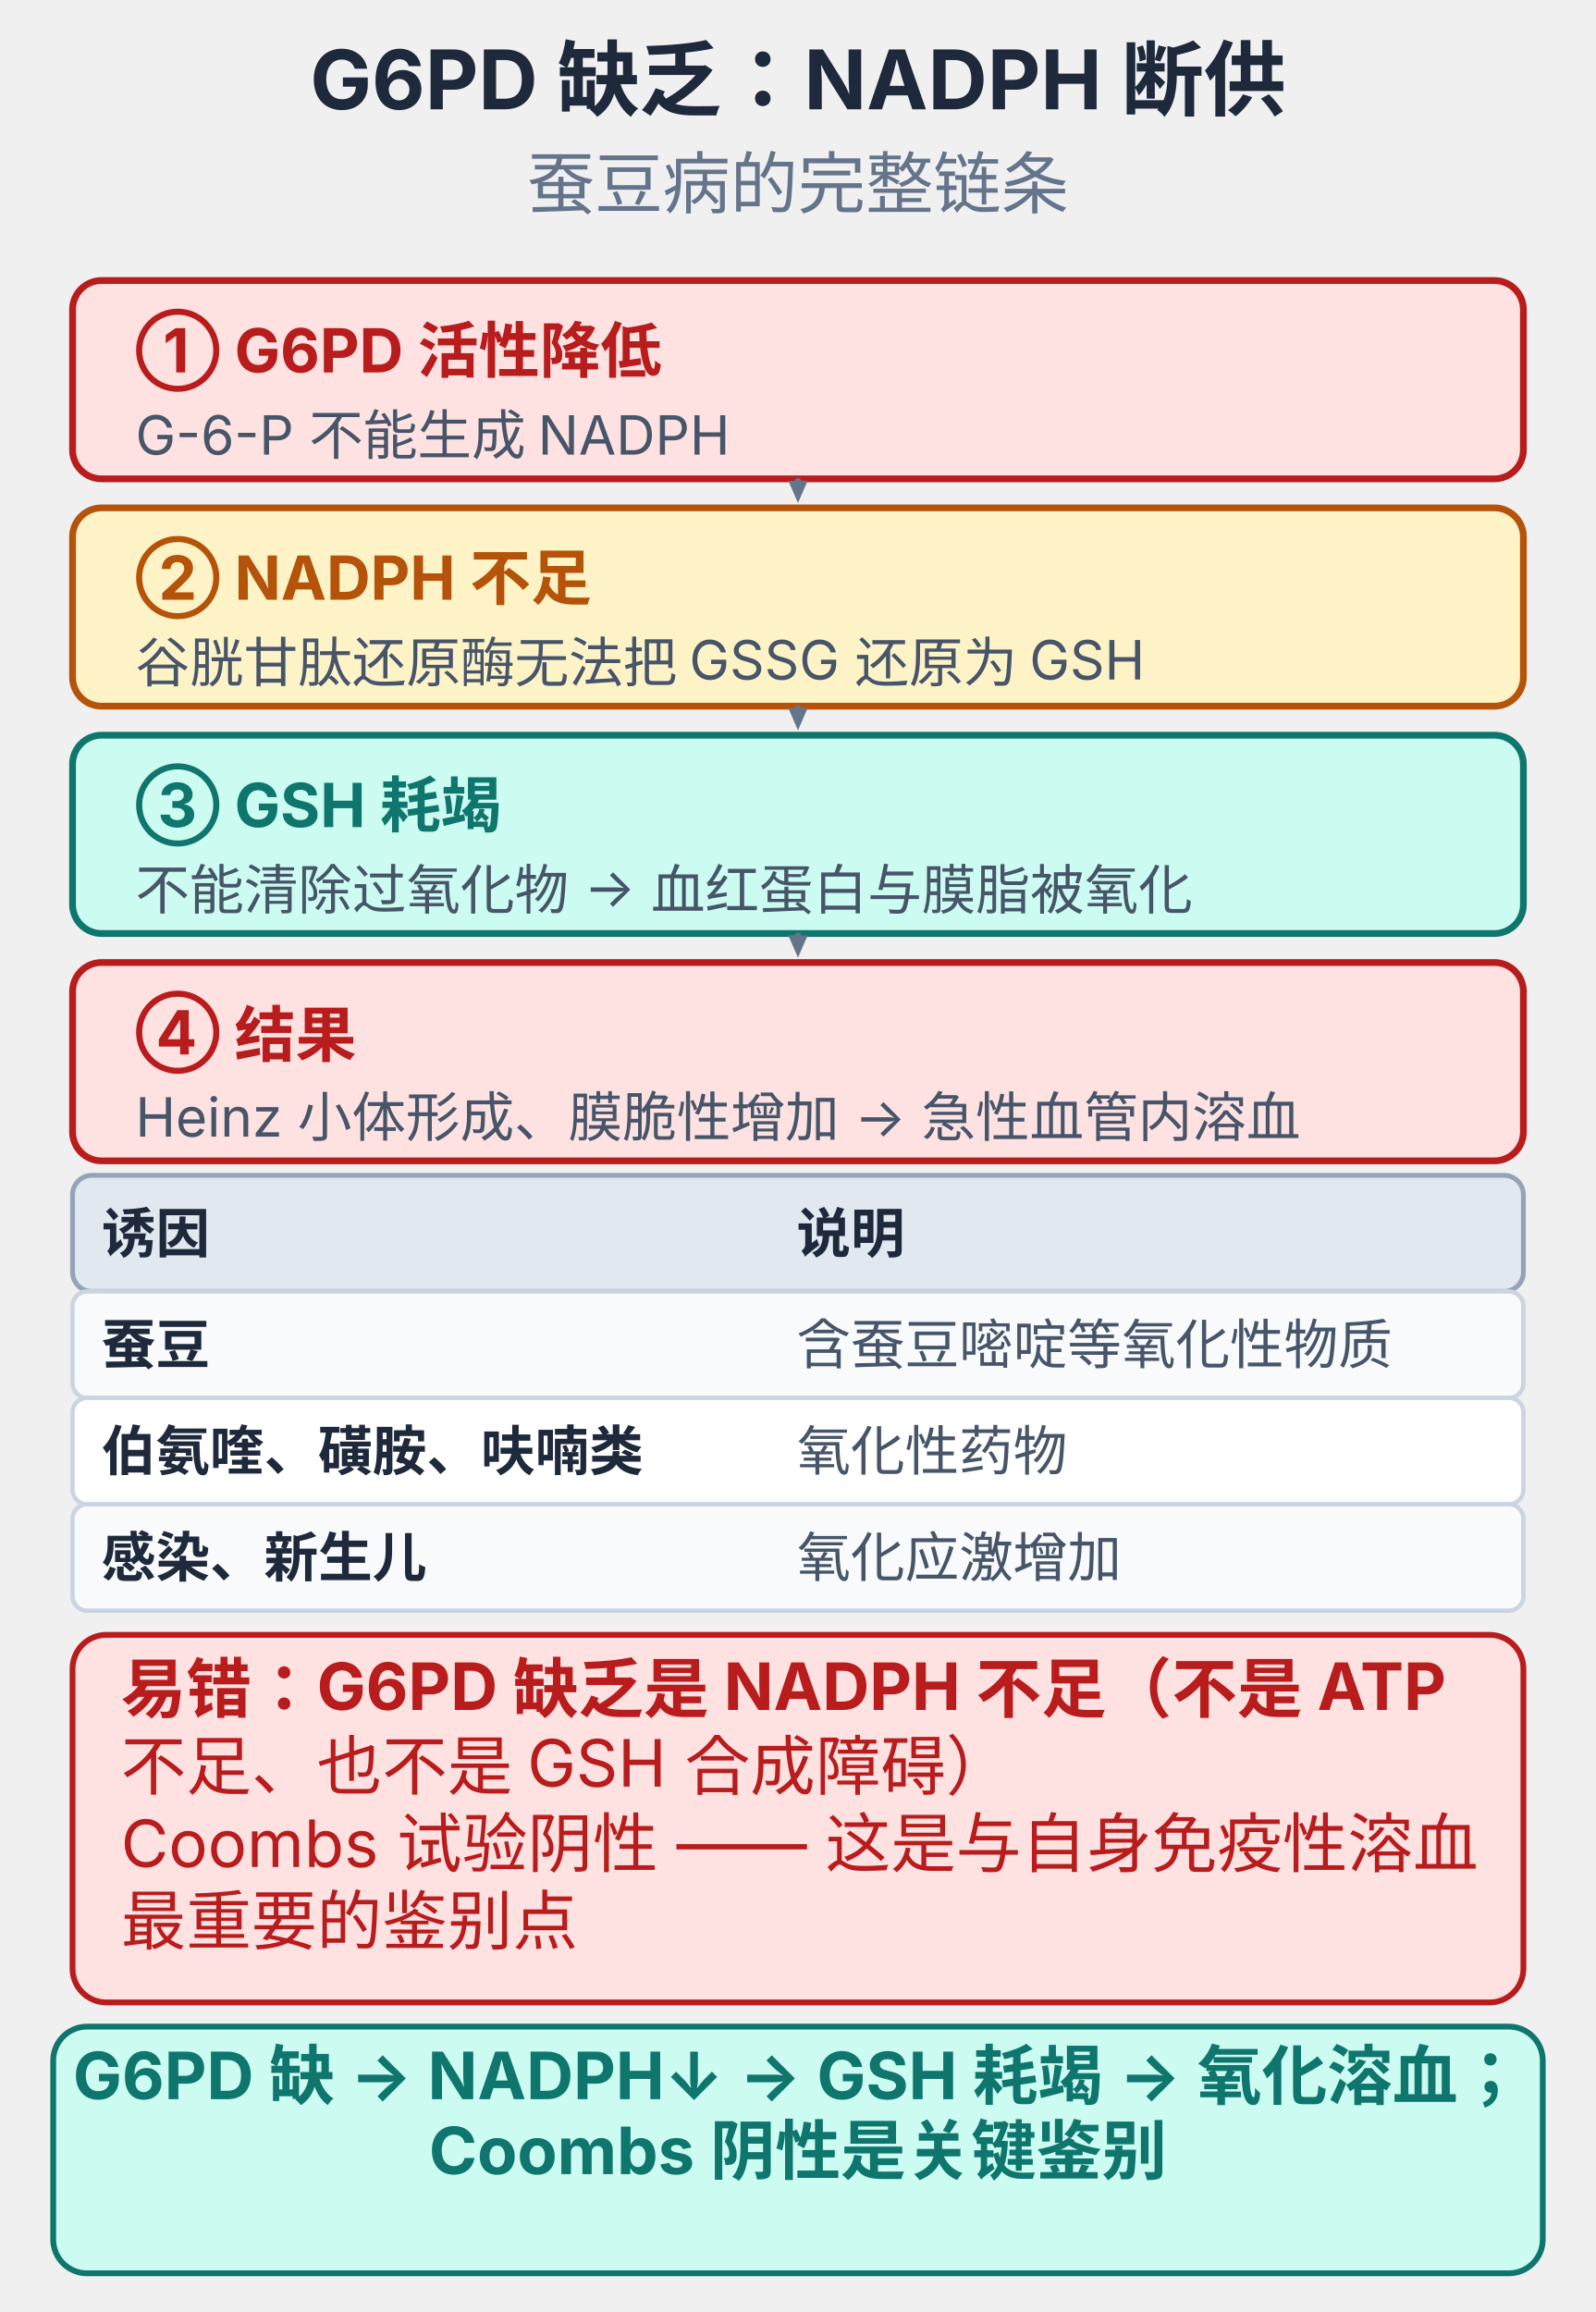
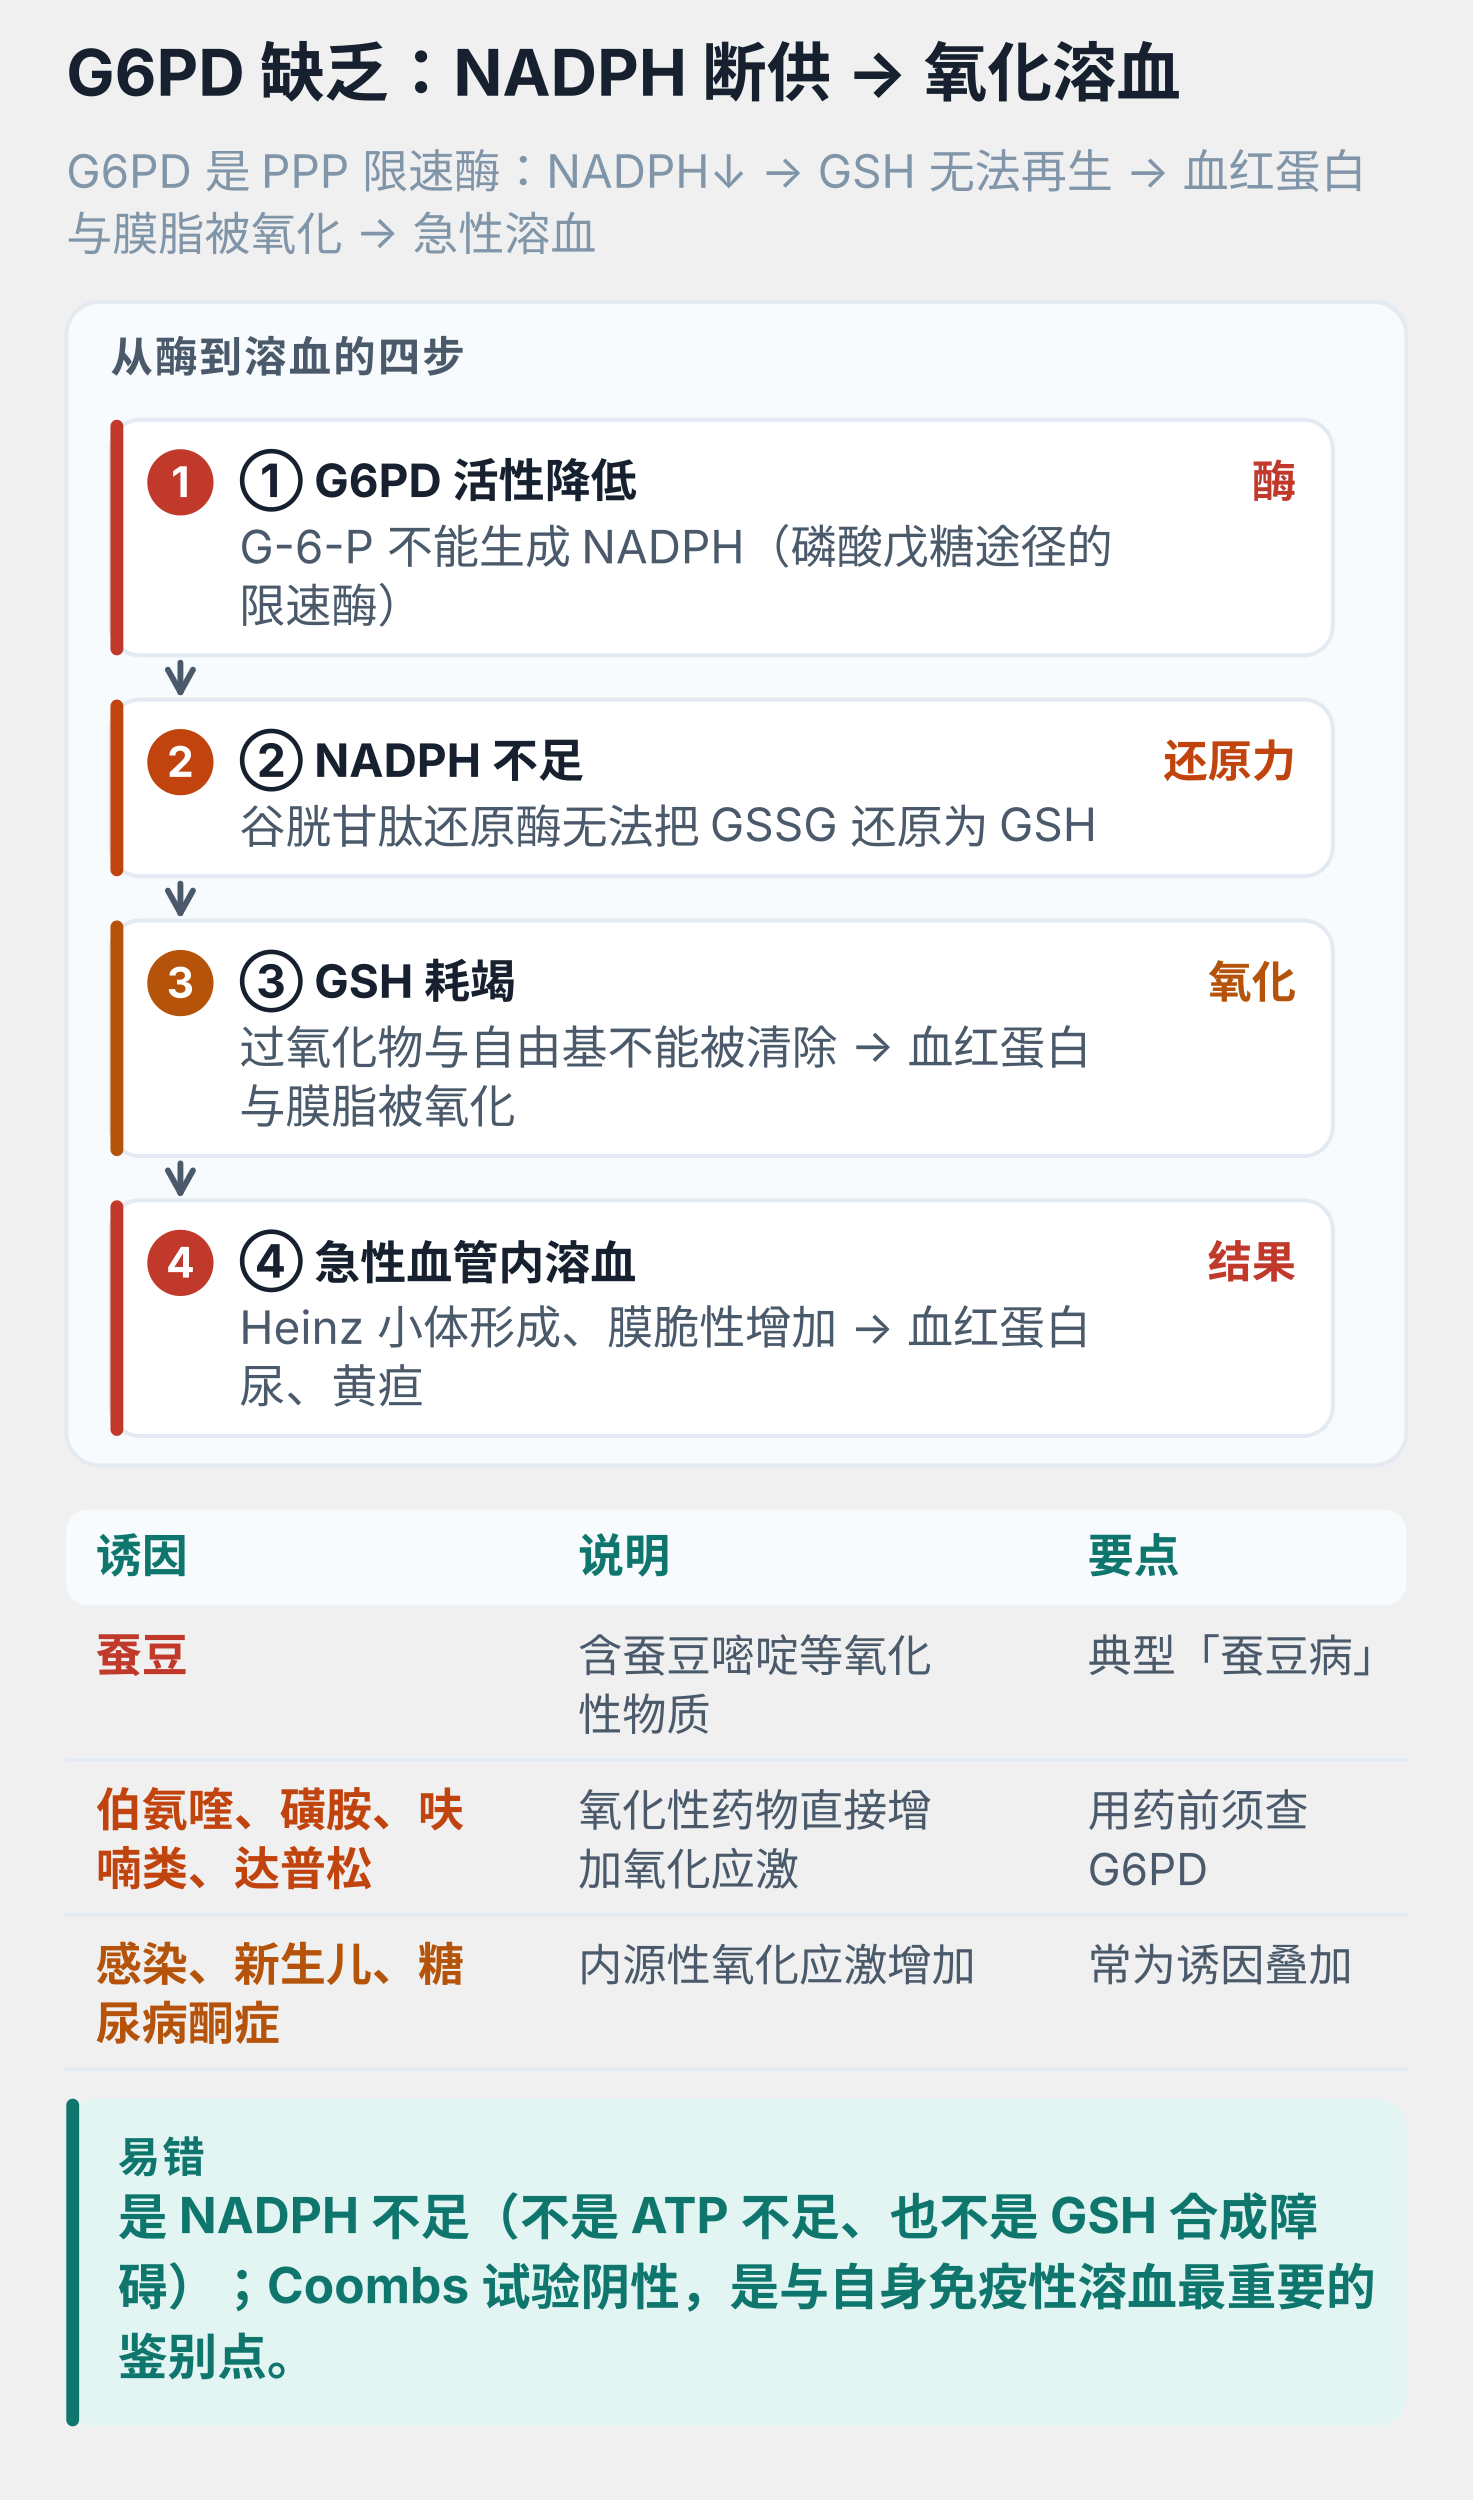
- <svg xmlns="http://www.w3.org/2000/svg" viewBox="0 0 330 478" width="100%" style="max-width:330px;display:block;margin:0 auto;background:#ffffff;border-radius:10px" role="img">
-   <text x="165.0" y="22.6" text-anchor="middle" font-size="17" font-weight="700" fill="#1e293b" font-family="-apple-system,'PingFang SC','Microsoft YaHei',sans-serif">G6PD 缺乏：NADPH 断供</text>
-   <text x="165.0" y="43.0" text-anchor="middle" font-size="14" font-weight="400" fill="#64748b" font-family="-apple-system,'PingFang SC','Microsoft YaHei',sans-serif">蚕豆病的完整链条</text>
-   <rect x="15.0" y="58.0" width="300.0" height="41.0" rx="6" fill="#fee2e2" stroke="#b91c1c" stroke-width="1.4" />
-   <text x="28.0" y="77.0" text-anchor="start" font-size="12.6" font-weight="700" fill="#b91c1c" font-family="-apple-system,'PingFang SC','Microsoft YaHei',sans-serif">① G6PD 活性降低</text>
-   <text x="28.0" y="94.0" text-anchor="start" font-size="11.2" font-weight="400" fill="#475569" font-family="-apple-system,'PingFang SC','Microsoft YaHei',sans-serif">G-6-P 不能生成 NADPH</text>
-   <line x1="165.0" y1="100.0" x2="165.0" y2="99.5" stroke="#64748b" stroke-width="1.4" stroke-linecap="round" />
-   <polygon points="165.0,104.0 163.0,99.4 167.0,99.4" fill="#64748b" />
-   <rect x="15.0" y="105.0" width="300.0" height="41.0" rx="6" fill="#fef3c7" stroke="#b45309" stroke-width="1.4" />
-   <text x="28.0" y="124.0" text-anchor="start" font-size="12.6" font-weight="700" fill="#b45309" font-family="-apple-system,'PingFang SC','Microsoft YaHei',sans-serif">② NADPH 不足</text>
-   <text x="28.0" y="141.0" text-anchor="start" font-size="11.2" font-weight="400" fill="#475569" font-family="-apple-system,'PingFang SC','Microsoft YaHei',sans-serif">谷胱甘肽还原酶无法把 GSSG 还原为 GSH</text>
-   <line x1="165.0" y1="147.0" x2="165.0" y2="146.5" stroke="#64748b" stroke-width="1.4" stroke-linecap="round" />
-   <polygon points="165.0,151.0 163.0,146.4 167.0,146.4" fill="#64748b" />
-   <rect x="15.0" y="152.0" width="300.0" height="41.0" rx="6" fill="#ccfbf1" stroke="#0f766e" stroke-width="1.4" />
-   <text x="28.0" y="171.0" text-anchor="start" font-size="12.6" font-weight="700" fill="#0f766e" font-family="-apple-system,'PingFang SC','Microsoft YaHei',sans-serif">③ GSH 耗竭</text>
-   <text x="28.0" y="188.0" text-anchor="start" font-size="11.2" font-weight="400" fill="#475569" font-family="-apple-system,'PingFang SC','Microsoft YaHei',sans-serif">不能清除过氧化物 → 血红蛋白与膜脂被氧化</text>
-   <line x1="165.0" y1="194.0" x2="165.0" y2="193.5" stroke="#64748b" stroke-width="1.4" stroke-linecap="round" />
-   <polygon points="165.0,198.0 163.0,193.4 167.0,193.4" fill="#64748b" />
-   <rect x="15.0" y="199.0" width="300.0" height="41.0" rx="6" fill="#fee2e2" stroke="#b91c1c" stroke-width="1.4" />
-   <text x="28.0" y="218.0" text-anchor="start" font-size="12.6" font-weight="700" fill="#b91c1c" font-family="-apple-system,'PingFang SC','Microsoft YaHei',sans-serif">④ 结果</text>
-   <text x="28.0" y="235.0" text-anchor="start" font-size="11.2" font-weight="400" fill="#475569" font-family="-apple-system,'PingFang SC','Microsoft YaHei',sans-serif">Heinz 小体形成、膜脆性增加 → 急性血管内溶血</text>
-   <rect x="15.0" y="243.0" width="300.0" height="24.0" rx="4" fill="#e2e8f0" stroke="#94a3b8" stroke-width="1" />
-   <text x="21.0" y="259.0" text-anchor="start" font-size="11.2" font-weight="700" fill="#1e293b" font-family="-apple-system,'PingFang SC','Microsoft YaHei',sans-serif">诱因</text>
-   <text x="164.7" y="259.0" text-anchor="start" font-size="11.2" font-weight="700" fill="#1e293b" font-family="-apple-system,'PingFang SC','Microsoft YaHei',sans-serif">说明</text>
-   <rect x="15.0" y="267.0" width="300.0" height="22.0" rx="3" fill="#f8fafc" stroke="#cbd5e1" stroke-width="0.9" />
-   <text x="21.0" y="282.0" text-anchor="start" font-size="11.2" font-weight="700" fill="#1e293b" font-family="-apple-system,'PingFang SC','Microsoft YaHei',sans-serif">蚕豆</text>
-   <text x="164.7" y="282.0" text-anchor="start" font-size="11.2" font-weight="400" fill="#475569" font-family="-apple-system,'PingFang SC','Microsoft YaHei',sans-serif">含蚕豆嘧啶等氧化性物质</text>
-   <rect x="15.0" y="289.0" width="300.0" height="22.0" rx="3" fill="#ffffff" stroke="#cbd5e1" stroke-width="0.9" />
-   <text x="21.0" y="304.0" text-anchor="start" font-size="11.2" font-weight="700" fill="#1e293b" font-family="-apple-system,'PingFang SC','Microsoft YaHei',sans-serif">伯氨喹、磺胺、呋喃类</text>
-   <text x="164.7" y="304.0" text-anchor="start" font-size="11.2" font-weight="400" fill="#475569" font-family="-apple-system,'PingFang SC','Microsoft YaHei',sans-serif">氧化性药物</text>
-   <rect x="15.0" y="311.0" width="300.0" height="22.0" rx="3" fill="#f8fafc" stroke="#cbd5e1" stroke-width="0.9" />
-   <text x="21.0" y="326.0" text-anchor="start" font-size="11.2" font-weight="700" fill="#1e293b" font-family="-apple-system,'PingFang SC','Microsoft YaHei',sans-serif">感染、新生儿</text>
-   <text x="164.7" y="326.0" text-anchor="start" font-size="11.2" font-weight="400" fill="#475569" font-family="-apple-system,'PingFang SC','Microsoft YaHei',sans-serif">氧化应激增加</text>
-   <rect x="15.0" y="338.0" width="300.0" height="76.0" rx="7" fill="#fee2e2" stroke="#b91c1c" stroke-width="1.2" />
-   <text x="25.0" y="354.0" text-anchor="start" font-size="13.5" font-weight="700" fill="#b91c1c" font-family="-apple-system,'PingFang SC','Microsoft YaHei',sans-serif">易错：G6PD 缺乏是 NADPH 不足（不是 ATP </text>
-   <text x="25.0" y="370.0" text-anchor="start" font-size="13.5" font-weight="400" fill="#b91c1c" font-family="-apple-system,'PingFang SC','Microsoft YaHei',sans-serif">不足、也不是 GSH 合成障碍）</text>
-   <text x="25.0" y="386.0" text-anchor="start" font-size="13.5" font-weight="400" fill="#b91c1c" font-family="-apple-system,'PingFang SC','Microsoft YaHei',sans-serif">Coombs 试验阴性 —— 这是与自身免疫性溶血</text>
-   <text x="25.0" y="402.0" text-anchor="start" font-size="13.5" font-weight="400" fill="#b91c1c" font-family="-apple-system,'PingFang SC','Microsoft YaHei',sans-serif">最重要的鉴别点</text>
-   <rect x="11.0" y="419.0" width="308.0" height="51.0" rx="7" fill="#ccfbf1" stroke="#0f766e" stroke-width="1.2" />
-   <text x="165.0" y="434.0" text-anchor="middle" font-size="13.5" font-weight="700" fill="#0f766e" font-family="-apple-system,'PingFang SC','Microsoft YaHei',sans-serif">G6PD 缺 → NADPH↓ → GSH 耗竭 → 氧化溶血；</text>
-   <text x="165.0" y="449.5" text-anchor="middle" font-size="13.5" font-weight="700" fill="#0f766e" font-family="-apple-system,'PingFang SC','Microsoft YaHei',sans-serif">Coombs 阴性是关键鉴别</text>
+ <svg xmlns="http://www.w3.org/2000/svg" viewBox="0 0 400 679" width="100%" style="max-width:400px;display:block;margin:0 auto;background:#ffffff;border-radius:12px" role="img" aria-label="G6PD 缺乏：NADPH 断供 → 氧化溶血">
+   <text x="18.0" y="26.0" font-size="17.5" font-weight="700" fill="#16202e" font-family="-apple-system,BlinkMacSystemFont,'PingFang SC','Microsoft YaHei',sans-serif">G6PD 缺乏：NADPH 断供 → 氧化溶血</text>
+   <text x="18.0" y="51.0" font-size="12.5" font-weight="400" fill="#8095a8" font-family="-apple-system,BlinkMacSystemFont,'PingFang SC','Microsoft YaHei',sans-serif">G6PD 是 PPP 限速酶：NADPH↓ → GSH 无法再生 → 血红蛋白</text>
+   <text x="18.0" y="68.0" font-size="12.5" font-weight="400" fill="#8095a8" font-family="-apple-system,BlinkMacSystemFont,'PingFang SC','Microsoft YaHei',sans-serif">与膜脂被氧化 → 急性溶血</text>
+   <rect x="18.0" y="82.0" width="364.0" height="316.0" rx="9" fill="#f8fbfd" stroke="#e3eaf2" stroke-width="1.1" />
+   <text x="30.0" y="101.0" font-size="11.5" font-weight="700" fill="#4a5a6b" letter-spacing="0.6" font-family="-apple-system,BlinkMacSystemFont,'PingFang SC','Microsoft YaHei',sans-serif">从酶到溶血的四步</text>
+   <rect x="30.0" y="114.0" width="332.0" height="64.0" rx="8" fill="#ffffff" stroke="#e3eaf2" stroke-width="1.1" />
+   <rect x="30.0" y="114.0" width="3.5" height="64.0" rx="1.8" fill="#c0392b" />
+   <circle cx="49.0" cy="131.0" r="9" fill="#c0392b" />
+   <text x="49.0" y="135.0" text-anchor="middle" font-size="11.5" font-weight="700" fill="#ffffff" font-family="-apple-system,BlinkMacSystemFont,'PingFang SC','Microsoft YaHei',sans-serif">1</text>
+   <text x="65.0" y="135.0" font-size="12.5" font-weight="700" fill="#16202e" font-family="-apple-system,BlinkMacSystemFont,'PingFang SC','Microsoft YaHei',sans-serif">① G6PD 活性降低</text>
+   <text x="352.0" y="135.0" text-anchor="end" font-size="12" font-weight="700" fill="#c0392b" font-family="-apple-system,BlinkMacSystemFont,'PingFang SC','Microsoft YaHei',sans-serif">酶</text>
+   <text x="65.0" y="153.0" font-size="12.5" font-weight="400" fill="#4a5a6b" font-family="-apple-system,BlinkMacSystemFont,'PingFang SC','Microsoft YaHei',sans-serif">G-6-P 不能生成 NADPH（磷酸戊糖途径的</text>
+   <text x="65.0" y="169.0" font-size="12.5" font-weight="400" fill="#4a5a6b" font-family="-apple-system,BlinkMacSystemFont,'PingFang SC','Microsoft YaHei',sans-serif">限速酶）</text>
+   <line x1="49.0" y1="180.0" x2="49.0" y2="188.0" stroke="#4a5a6b" stroke-width="1.6" stroke-linecap="round" />
+   <line x1="49.0" y1="188.0" x2="45.6" y2="181.9" stroke="#4a5a6b" stroke-width="1.6" stroke-linecap="round" />
+   <line x1="49.0" y1="188.0" x2="52.4" y2="181.9" stroke="#4a5a6b" stroke-width="1.6" stroke-linecap="round" />
+   <rect x="30.0" y="190.0" width="332.0" height="48.0" rx="8" fill="#ffffff" stroke="#e3eaf2" stroke-width="1.1" />
+   <rect x="30.0" y="190.0" width="3.5" height="48.0" rx="1.8" fill="#c1440e" />
+   <circle cx="49.0" cy="207.0" r="9" fill="#c1440e" />
+   <text x="49.0" y="211.0" text-anchor="middle" font-size="11.5" font-weight="700" fill="#ffffff" font-family="-apple-system,BlinkMacSystemFont,'PingFang SC','Microsoft YaHei',sans-serif">2</text>
+   <text x="65.0" y="211.0" font-size="12.5" font-weight="700" fill="#16202e" font-family="-apple-system,BlinkMacSystemFont,'PingFang SC','Microsoft YaHei',sans-serif">② NADPH 不足</text>
+   <text x="352.0" y="211.0" text-anchor="end" font-size="12" font-weight="700" fill="#c1440e" font-family="-apple-system,BlinkMacSystemFont,'PingFang SC','Microsoft YaHei',sans-serif">还原力</text>
+   <text x="65.0" y="229.0" font-size="12.5" font-weight="400" fill="#4a5a6b" font-family="-apple-system,BlinkMacSystemFont,'PingFang SC','Microsoft YaHei',sans-serif">谷胱甘肽还原酶无法把 GSSG 还原为 GSH</text>
+   <line x1="49.0" y1="240.0" x2="49.0" y2="248.0" stroke="#4a5a6b" stroke-width="1.6" stroke-linecap="round" />
+   <line x1="49.0" y1="248.0" x2="45.6" y2="241.9" stroke="#4a5a6b" stroke-width="1.6" stroke-linecap="round" />
+   <line x1="49.0" y1="248.0" x2="52.4" y2="241.9" stroke="#4a5a6b" stroke-width="1.6" stroke-linecap="round" />
+   <rect x="30.0" y="250.0" width="332.0" height="64.0" rx="8" fill="#ffffff" stroke="#e3eaf2" stroke-width="1.1" />
+   <rect x="30.0" y="250.0" width="3.5" height="64.0" rx="1.8" fill="#b45309" />
+   <circle cx="49.0" cy="267.0" r="9" fill="#b45309" />
+   <text x="49.0" y="271.0" text-anchor="middle" font-size="11.5" font-weight="700" fill="#ffffff" font-family="-apple-system,BlinkMacSystemFont,'PingFang SC','Microsoft YaHei',sans-serif">3</text>
+   <text x="65.0" y="271.0" font-size="12.5" font-weight="700" fill="#16202e" font-family="-apple-system,BlinkMacSystemFont,'PingFang SC','Microsoft YaHei',sans-serif">③ GSH 耗竭</text>
+   <text x="352.0" y="271.0" text-anchor="end" font-size="12" font-weight="700" fill="#b45309" font-family="-apple-system,BlinkMacSystemFont,'PingFang SC','Microsoft YaHei',sans-serif">氧化</text>
+   <text x="65.0" y="289.0" font-size="12.5" font-weight="400" fill="#4a5a6b" font-family="-apple-system,BlinkMacSystemFont,'PingFang SC','Microsoft YaHei',sans-serif">过氧化物与自由基不能被清除 → 血红蛋白</text>
+   <text x="65.0" y="305.0" font-size="12.5" font-weight="400" fill="#4a5a6b" font-family="-apple-system,BlinkMacSystemFont,'PingFang SC','Microsoft YaHei',sans-serif">与膜脂被氧化</text>
+   <line x1="49.0" y1="316.0" x2="49.0" y2="324.0" stroke="#4a5a6b" stroke-width="1.6" stroke-linecap="round" />
+   <line x1="49.0" y1="324.0" x2="45.6" y2="317.9" stroke="#4a5a6b" stroke-width="1.6" stroke-linecap="round" />
+   <line x1="49.0" y1="324.0" x2="52.4" y2="317.9" stroke="#4a5a6b" stroke-width="1.6" stroke-linecap="round" />
+   <rect x="30.0" y="326.0" width="332.0" height="64.0" rx="8" fill="#ffffff" stroke="#e3eaf2" stroke-width="1.1" />
+   <rect x="30.0" y="326.0" width="3.5" height="64.0" rx="1.8" fill="#c0392b" />
+   <circle cx="49.0" cy="343.0" r="9" fill="#c0392b" />
+   <text x="49.0" y="347.0" text-anchor="middle" font-size="11.5" font-weight="700" fill="#ffffff" font-family="-apple-system,BlinkMacSystemFont,'PingFang SC','Microsoft YaHei',sans-serif">4</text>
+   <text x="65.0" y="347.0" font-size="12.5" font-weight="700" fill="#16202e" font-family="-apple-system,BlinkMacSystemFont,'PingFang SC','Microsoft YaHei',sans-serif">④ 急性血管内溶血</text>
+   <text x="352.0" y="347.0" text-anchor="end" font-size="12" font-weight="700" fill="#c0392b" font-family="-apple-system,BlinkMacSystemFont,'PingFang SC','Microsoft YaHei',sans-serif">结果</text>
+   <text x="65.0" y="365.0" font-size="12.5" font-weight="400" fill="#4a5a6b" font-family="-apple-system,BlinkMacSystemFont,'PingFang SC','Microsoft YaHei',sans-serif">Heinz 小体形成、膜脆性增加 → 血红蛋白</text>
+   <text x="65.0" y="381.0" font-size="12.5" font-weight="400" fill="#4a5a6b" font-family="-apple-system,BlinkMacSystemFont,'PingFang SC','Microsoft YaHei',sans-serif">尿、黄疸</text>
+   <rect x="18.0" y="410.0" width="364.0" height="26.0" rx="6" fill="#f8fbfd" />
+   <text x="26.0" y="427.0" font-size="12.5" font-weight="700" fill="#0f766e" font-family="-apple-system,BlinkMacSystemFont,'PingFang SC','Microsoft YaHei',sans-serif">诱因</text>
+   <text x="157.0" y="427.0" font-size="12.5" font-weight="700" fill="#0f766e" font-family="-apple-system,BlinkMacSystemFont,'PingFang SC','Microsoft YaHei',sans-serif">说明</text>
+   <text x="295.4" y="427.0" font-size="12.5" font-weight="700" fill="#0f766e" font-family="-apple-system,BlinkMacSystemFont,'PingFang SC','Microsoft YaHei',sans-serif">要点</text>
+   <line x1="18.0" y1="478.0" x2="382.0" y2="478.0" stroke="#e3eaf2" stroke-width="1" stroke-linecap="round" />
+   <text x="26.0" y="454.0" font-size="12.5" font-weight="700" fill="#c0392b" font-family="-apple-system,BlinkMacSystemFont,'PingFang SC','Microsoft YaHei',sans-serif">蚕豆</text>
+   <text x="157.0" y="454.0" font-size="12" font-weight="400" fill="#4a5a6b" font-family="-apple-system,BlinkMacSystemFont,'PingFang SC','Microsoft YaHei',sans-serif">含蚕豆嘧啶等氧化</text>
+   <text x="157.0" y="470.0" font-size="12" font-weight="400" fill="#4a5a6b" font-family="-apple-system,BlinkMacSystemFont,'PingFang SC','Microsoft YaHei',sans-serif">性物质</text>
+   <text x="295.4" y="454.0" font-size="12" font-weight="400" fill="#4a5a6b" font-family="-apple-system,BlinkMacSystemFont,'PingFang SC','Microsoft YaHei',sans-serif">典型「蚕豆病」</text>
+   <line x1="18.0" y1="520.0" x2="382.0" y2="520.0" stroke="#e3eaf2" stroke-width="1" stroke-linecap="round" />
+   <text x="26.0" y="496.0" font-size="12.5" font-weight="700" fill="#c1440e" font-family="-apple-system,BlinkMacSystemFont,'PingFang SC','Microsoft YaHei',sans-serif">伯氨喹、磺胺、呋</text>
+   <text x="26.0" y="512.0" font-size="12.5" font-weight="700" fill="#c1440e" font-family="-apple-system,BlinkMacSystemFont,'PingFang SC','Microsoft YaHei',sans-serif">喃类、达普松</text>
+   <text x="157.0" y="496.0" font-size="12" font-weight="400" fill="#4a5a6b" font-family="-apple-system,BlinkMacSystemFont,'PingFang SC','Microsoft YaHei',sans-serif">氧化性药物直接增</text>
+   <text x="157.0" y="512.0" font-size="12" font-weight="400" fill="#4a5a6b" font-family="-apple-system,BlinkMacSystemFont,'PingFang SC','Microsoft YaHei',sans-serif">加氧化应激</text>
+   <text x="295.4" y="496.0" font-size="12" font-weight="400" fill="#4a5a6b" font-family="-apple-system,BlinkMacSystemFont,'PingFang SC','Microsoft YaHei',sans-serif">用药前须查</text>
+   <text x="295.4" y="512.0" font-size="12" font-weight="400" fill="#4a5a6b" font-family="-apple-system,BlinkMacSystemFont,'PingFang SC','Microsoft YaHei',sans-serif">G6PD</text>
+   <line x1="18.0" y1="562.0" x2="382.0" y2="562.0" stroke="#e3eaf2" stroke-width="1" stroke-linecap="round" />
+   <text x="26.0" y="538.0" font-size="12.5" font-weight="700" fill="#b45309" font-family="-apple-system,BlinkMacSystemFont,'PingFang SC','Microsoft YaHei',sans-serif">感染、新生儿、糖</text>
+   <text x="26.0" y="554.0" font-size="12.5" font-weight="700" fill="#b45309" font-family="-apple-system,BlinkMacSystemFont,'PingFang SC','Microsoft YaHei',sans-serif">尿病酮症</text>
+   <text x="157.0" y="538.0" font-size="12" font-weight="400" fill="#4a5a6b" font-family="-apple-system,BlinkMacSystemFont,'PingFang SC','Microsoft YaHei',sans-serif">内源性氧化应激增加</text>
+   <text x="295.4" y="538.0" font-size="12" font-weight="400" fill="#4a5a6b" font-family="-apple-system,BlinkMacSystemFont,'PingFang SC','Microsoft YaHei',sans-serif">常为诱因叠加</text>
+   <rect x="18.0" y="570.0" width="364.0" height="89.0" rx="8" fill="#e2f5f2" />
+   <rect x="18.0" y="570.0" width="3.5" height="89.0" rx="1.8" fill="#0f766e" />
+   <text x="32.0" y="590.0" font-size="11.5" font-weight="700" fill="#0f766e" letter-spacing="0.6" font-family="-apple-system,BlinkMacSystemFont,'PingFang SC','Microsoft YaHei',sans-serif">易错</text>
+   <text x="32.0" y="607.0" font-size="13.5" font-weight="700" fill="#0f766e" font-family="-apple-system,BlinkMacSystemFont,'PingFang SC','Microsoft YaHei',sans-serif">是 NADPH 不足（不是 ATP 不足、也不是 GSH 合成障</text>
+   <text x="32.0" y="626.0" font-size="13.5" font-weight="700" fill="#0f766e" font-family="-apple-system,BlinkMacSystemFont,'PingFang SC','Microsoft YaHei',sans-serif">碍）；Coombs 试验阴性，是与自身免疫性溶血最重要的</text>
+   <text x="32.0" y="645.0" font-size="13.5" font-weight="700" fill="#0f766e" font-family="-apple-system,BlinkMacSystemFont,'PingFang SC','Microsoft YaHei',sans-serif">鉴别点。</text>
</svg>
